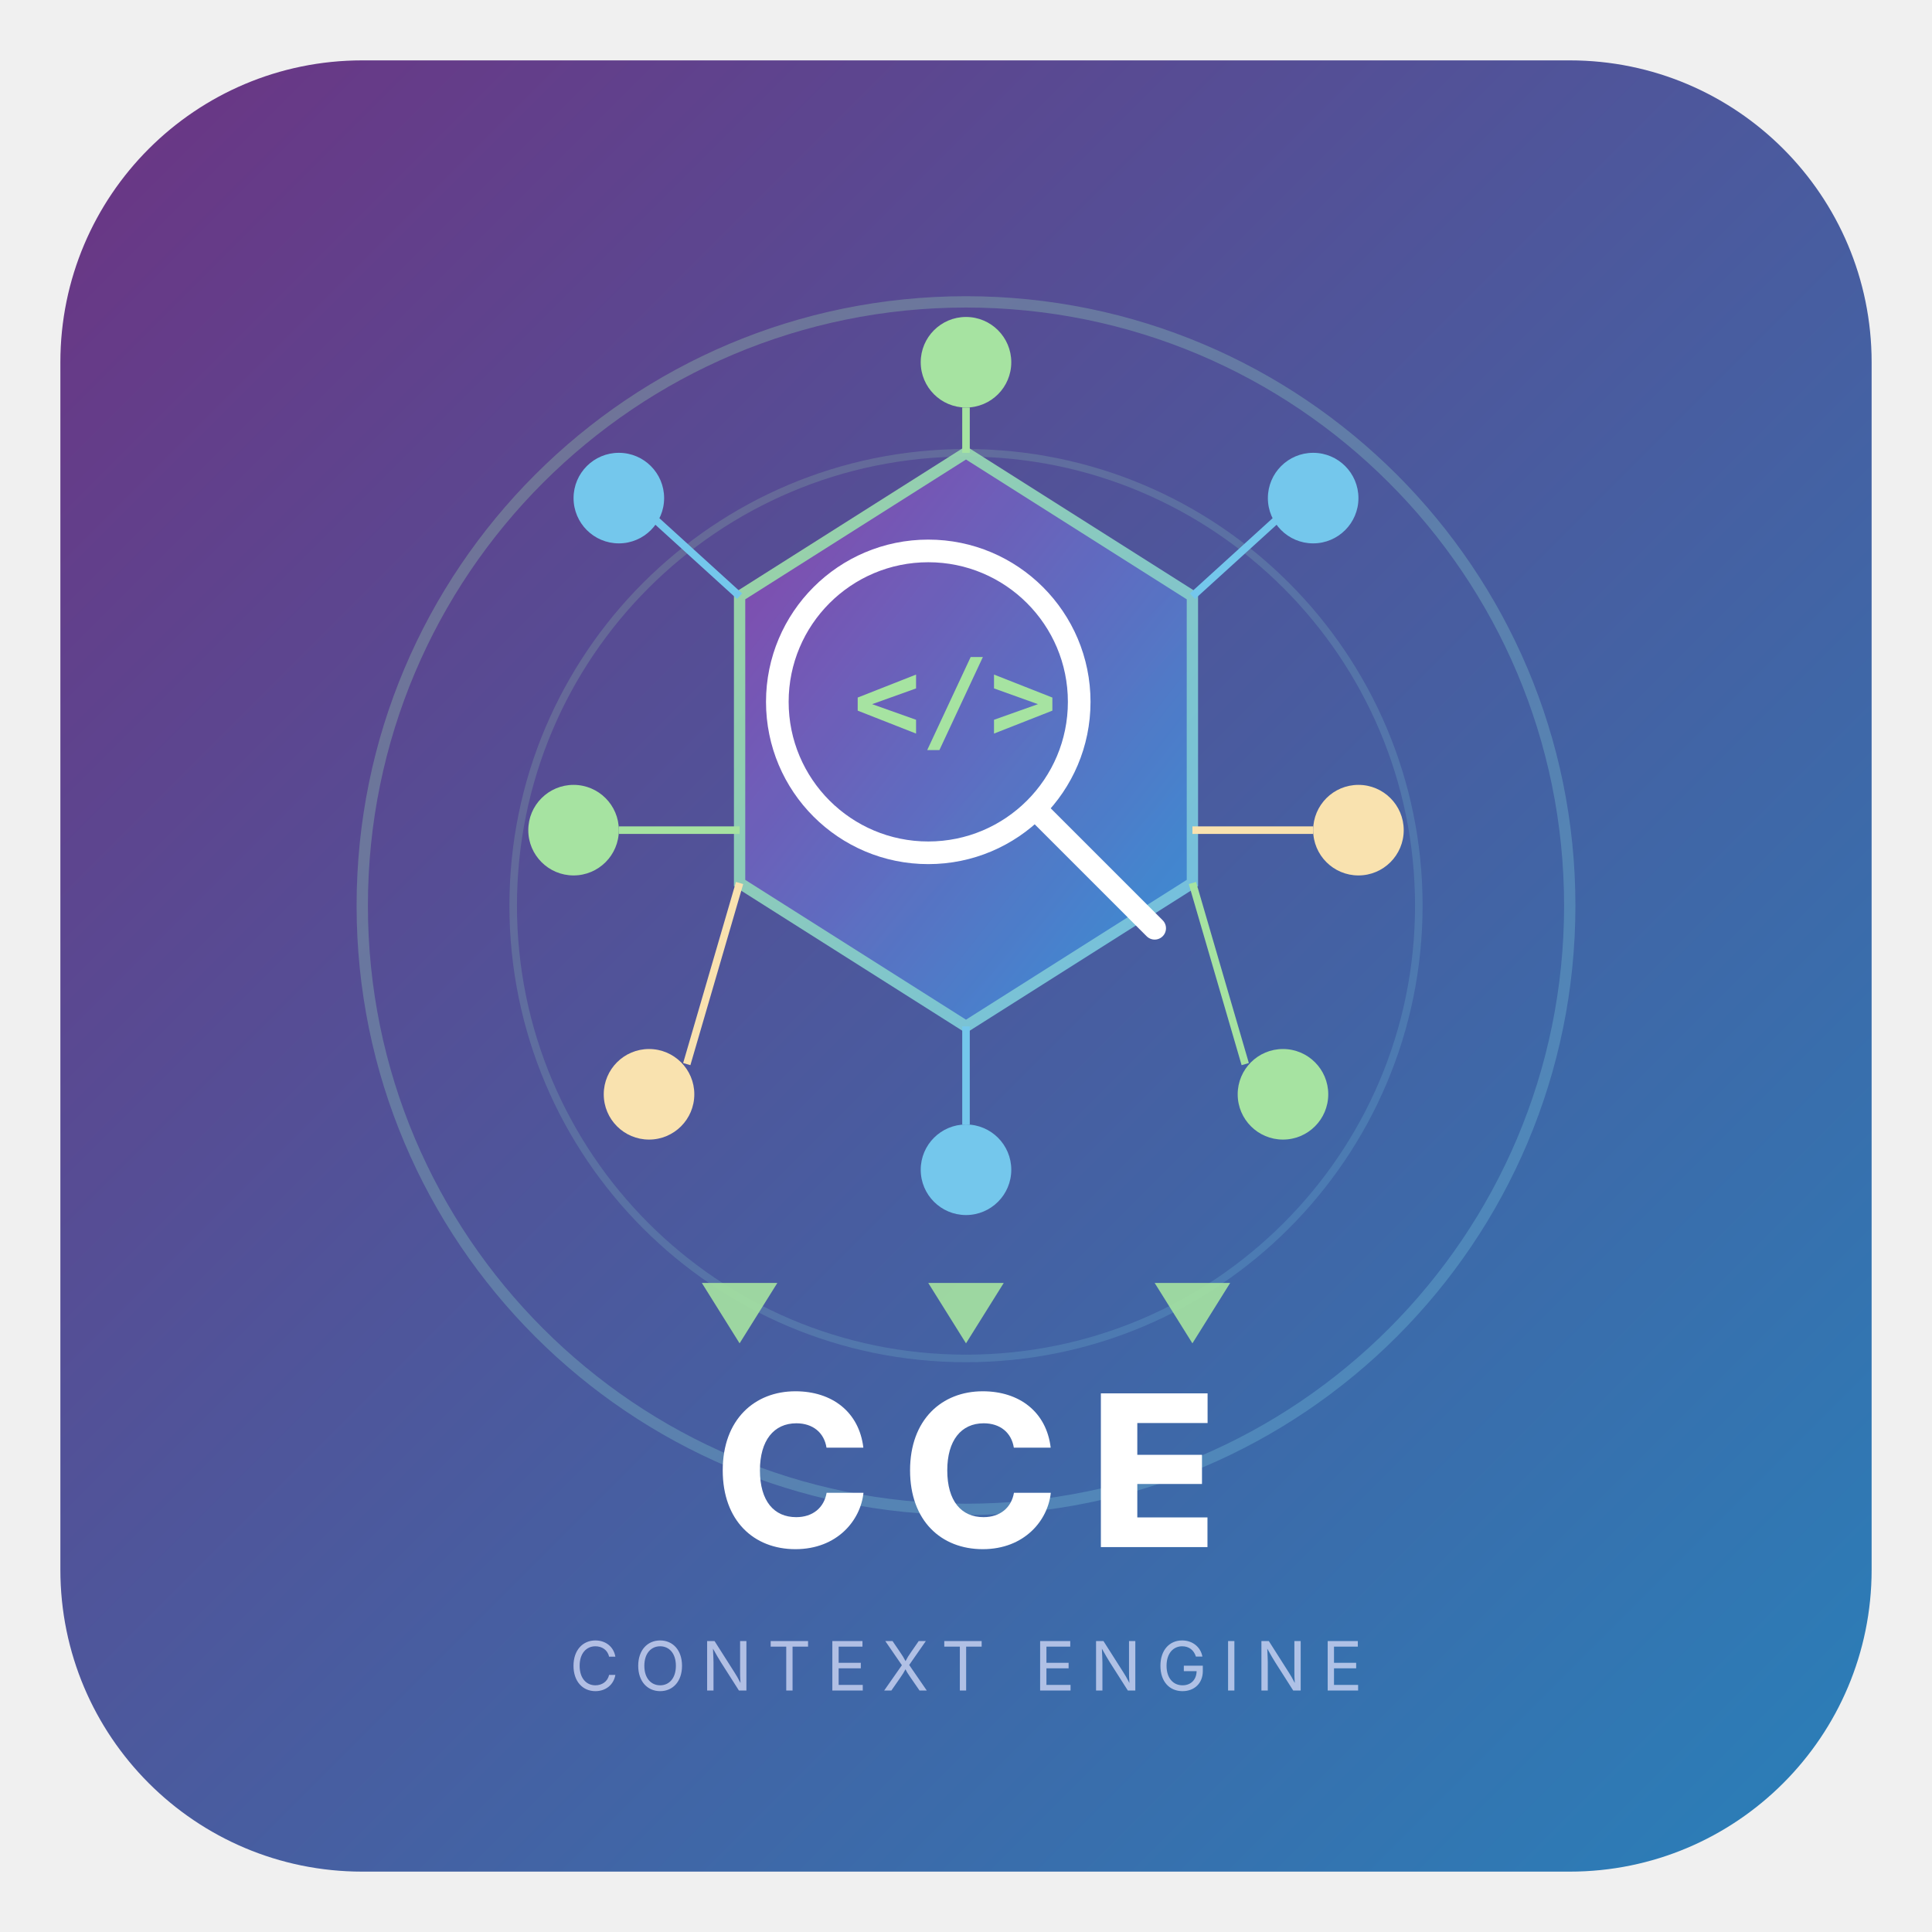
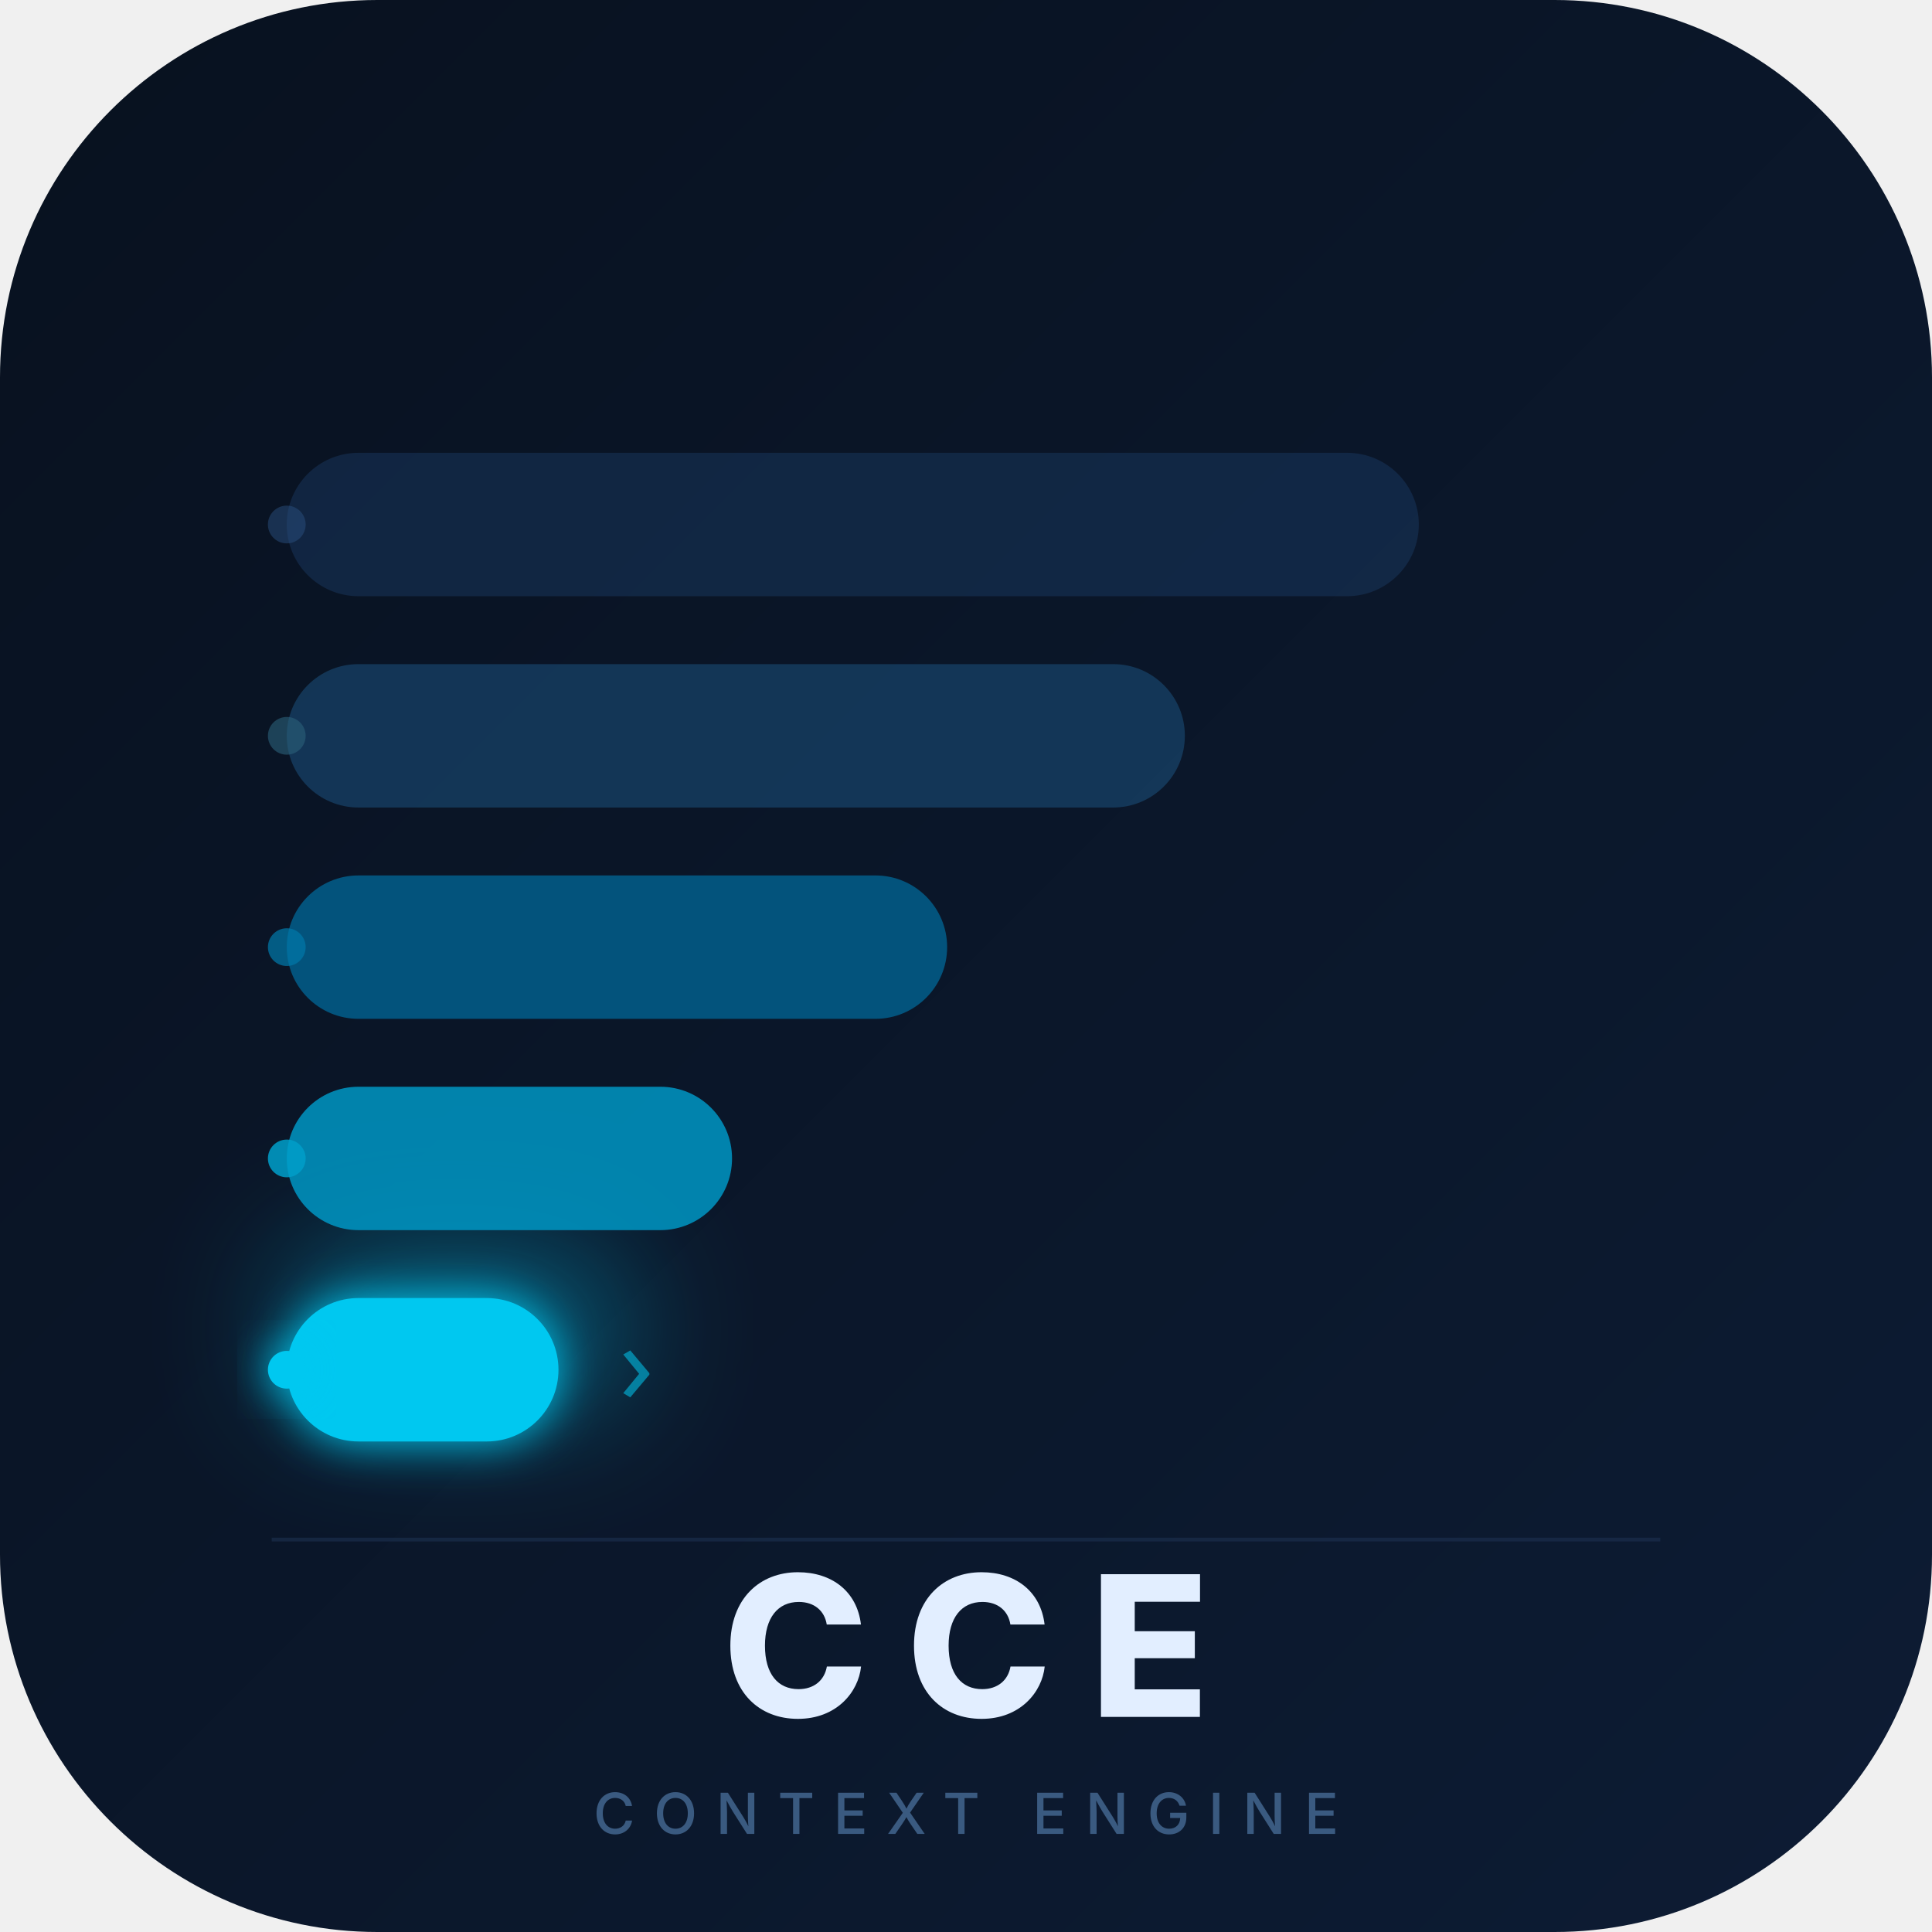
<svg xmlns="http://www.w3.org/2000/svg" viewBox="0 0 512 512" width="512" height="512">
  <defs>
-     <linearGradient id="bg" x1="0%" y1="0%" x2="100%" y2="100%">
-       <stop offset="0%" style="stop-color:#6c3483;stop-opacity:1" />
-       <stop offset="100%" style="stop-color:#2980b9;stop-opacity:1" />
+     <linearGradient id="bg" x1="0" y1="0" x2="1" y2="1">
+       <stop offset="0%" stop-color="#08111f" />
+       <stop offset="100%" stop-color="#0d1c34" />
    </linearGradient>
-     <linearGradient id="inner" x1="0%" y1="0%" x2="100%" y2="100%">
-       <stop offset="0%" style="stop-color:#8e44ad;stop-opacity:1" />
-       <stop offset="100%" style="stop-color:#3498db;stop-opacity:1" />
-     </linearGradient>
-     <linearGradient id="glow" x1="0%" y1="0%" x2="100%" y2="100%">
-       <stop offset="0%" style="stop-color:#a6e3a1;stop-opacity:1" />
-       <stop offset="100%" style="stop-color:#74c7ec;stop-opacity:1" />
-     </linearGradient>
+     <filter id="glow-sm" x="-80%" y="-80%" width="260%" height="260%">
+       <feGaussianBlur in="SourceGraphic" stdDeviation="6" result="blur" />
+       <feMerge>
+         <feMergeNode in="blur" />
+         <feMergeNode in="SourceGraphic" />
+       </feMerge>
+     </filter>
+     <filter id="glow-lg" x="-200%" y="-200%" width="500%" height="500%">
+       <feGaussianBlur in="SourceGraphic" stdDeviation="18" result="blur" />
+     </filter>
  </defs>
-   <rect x="16" y="16" width="480" height="480" rx="80" ry="80" fill="url(#bg)" />
-   <circle cx="256" cy="240" r="160" fill="none" stroke="url(#glow)" stroke-width="3" opacity="0.3" />
-   <circle cx="256" cy="240" r="120" fill="none" stroke="url(#glow)" stroke-width="2" opacity="0.2" />
-   <polygon points="256,120 316,158 316,234 256,272 196,234 196,158" fill="url(#inner)" stroke="url(#glow)" stroke-width="3" opacity="0.9" />
-   <circle cx="246" cy="186" r="40" fill="none" stroke="#ffffff" stroke-width="6" />
-   <line x1="276" y1="216" x2="306" y2="246" stroke="#ffffff" stroke-width="6" stroke-linecap="round" />
-   <text x="226" y="196" fill="#a6e3a1" font-family="monospace" font-size="30" font-weight="bold">&lt;/&gt;</text>
-   <circle cx="256" cy="96" r="12" fill="#a6e3a1" />
-   <line x1="256" y1="108" x2="256" y2="120" stroke="#a6e3a1" stroke-width="2" />
-   <circle cx="348" cy="132" r="12" fill="#74c7ec" />
-   <line x1="338" y1="138" x2="316" y2="158" stroke="#74c7ec" stroke-width="2" />
-   <circle cx="360" cy="220" r="12" fill="#f9e2af" />
-   <line x1="348" y1="220" x2="316" y2="220" stroke="#f9e2af" stroke-width="2" />
-   <circle cx="340" cy="290" r="12" fill="#a6e3a1" />
-   <line x1="330" y1="282" x2="316" y2="234" stroke="#a6e3a1" stroke-width="2" />
-   <circle cx="256" cy="310" r="12" fill="#74c7ec" />
-   <line x1="256" y1="298" x2="256" y2="272" stroke="#74c7ec" stroke-width="2" />
-   <circle cx="172" cy="290" r="12" fill="#f9e2af" />
-   <line x1="182" y1="282" x2="196" y2="234" stroke="#f9e2af" stroke-width="2" />
-   <circle cx="152" cy="220" r="12" fill="#a6e3a1" />
-   <line x1="164" y1="220" x2="196" y2="220" stroke="#a6e3a1" stroke-width="2" />
-   <circle cx="164" cy="132" r="12" fill="#74c7ec" />
-   <line x1="174" y1="138" x2="196" y2="158" stroke="#74c7ec" stroke-width="2" />
-   <g transform="translate(186, 340)" opacity="0.9">
-     <polygon points="0,0 20,0 10,16" fill="#a6e3a1" />
-   </g>
-   <g transform="translate(246, 340)" opacity="0.9">
-     <polygon points="0,0 20,0 10,16" fill="#a6e3a1" />
-   </g>
-   <g transform="translate(306, 340)" opacity="0.9">
-     <polygon points="0,0 20,0 10,16" fill="#a6e3a1" />
-   </g>
-   <text x="256" y="410" text-anchor="middle" fill="#ffffff" font-family="system-ui, -apple-system, sans-serif" font-size="56" font-weight="800" letter-spacing="8">CCE</text>
-   <text x="256" y="448" text-anchor="middle" fill="#cdd6f4" font-family="system-ui, -apple-system, sans-serif" font-size="18" font-weight="400" letter-spacing="4" opacity="0.8">CONTEXT ENGINE</text>
+   <rect width="512" height="512" rx="100" fill="url(#bg)" />
+   <rect x="76" y="332" width="90" height="40" rx="20" fill="#00c8f0" filter="url(#glow-lg)" opacity="0.45" />
+   <rect x="76" y="120" width="300" height="38" rx="19" fill="#1b3b66" opacity="0.45" />
+   <rect x="76" y="176" width="238" height="38" rx="19" fill="#1a4e78" opacity="0.58" />
+   <rect x="76" y="232" width="175" height="38" rx="19" fill="#006b9c" opacity="0.72" />
+   <rect x="76" y="288" width="118" height="38" rx="19" fill="#0094c2" opacity="0.86" />
+   <rect x="76" y="344" width="72" height="38" rx="19" fill="#00c8f0" filter="url(#glow-sm)" />
+   <text x="164" y="372" fill="#00c8f0" font-family="system-ui" font-size="30" opacity="0.55">›</text>
+   <circle cx="76" cy="139" r="5" fill="#2a5080" opacity="0.5" />
+   <circle cx="76" cy="195" r="5" fill="#2a607a" opacity="0.6" />
+   <circle cx="76" cy="251" r="5" fill="#0077a8" opacity="0.72" />
+   <circle cx="76" cy="307" r="5" fill="#009ec8" opacity="0.86" />
+   <circle cx="76" cy="363" r="5" fill="#00c8f0" filter="url(#glow-sm)" />
+   <line x1="72" y1="408" x2="440" y2="408" stroke="#1c3050" stroke-width="1" opacity="0.6" />
+   <text x="256" y="455" text-anchor="middle" fill="#e2eeff" font-family="system-ui, -apple-system, sans-serif" font-size="52" font-weight="800" letter-spacing="10">CCE</text>
+   <text x="256" y="486" text-anchor="middle" fill="#3a5a80" font-family="system-ui, -apple-system, sans-serif" font-size="15" font-weight="500" letter-spacing="5">CONTEXT ENGINE</text>
</svg>
